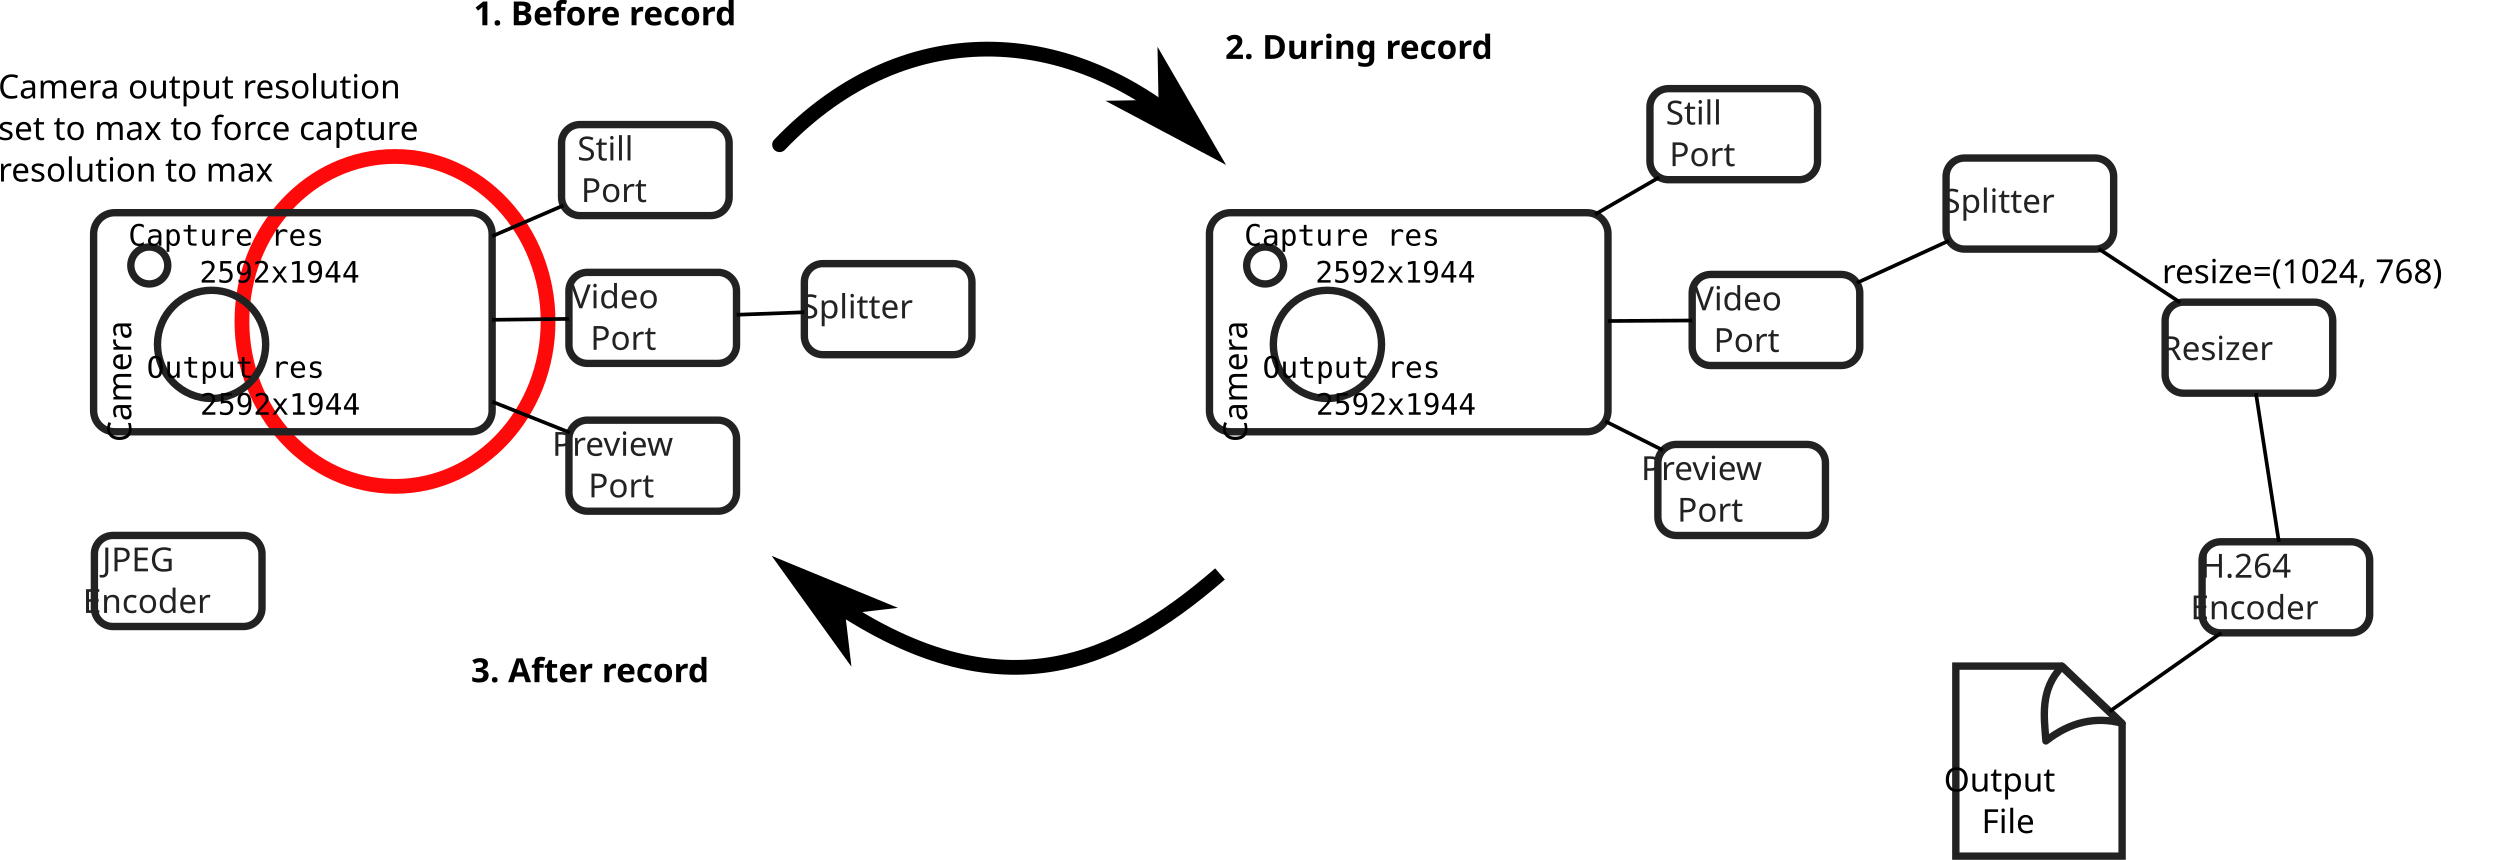
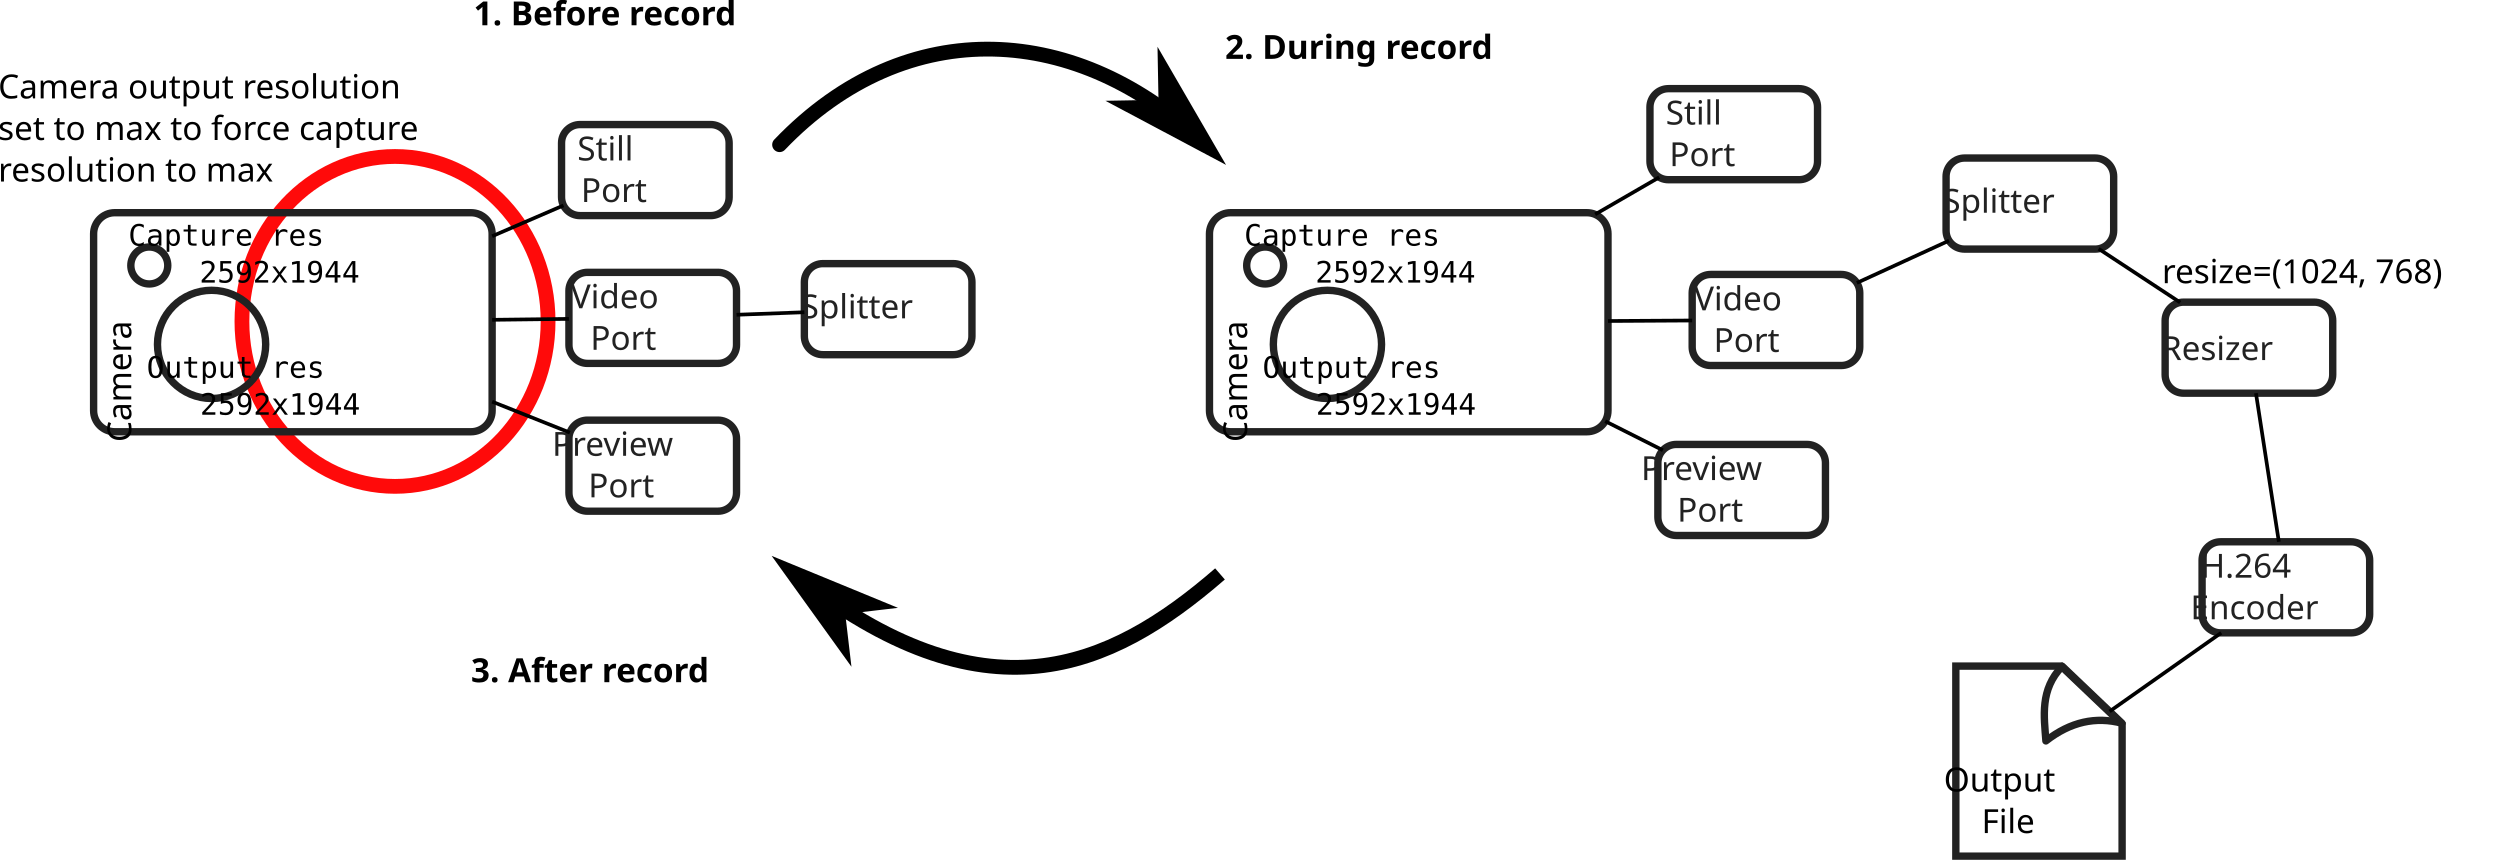
<svg xmlns="http://www.w3.org/2000/svg" width="676.61" height="232.708" id="svg7222" version="1.1">
  <defs id="defs7224">
    <marker orient="auto" refY="0" refX="0" id="Arrow1Mend" style="overflow:visible">
      <path id="path4771" d="M 0,0 5,-5 -12.5,0 5,5 0,0 z" style="fill-rule:evenodd;stroke:#000000;stroke-width:1pt" transform="matrix(-0.4,0,0,-0.4,-4,0)" />
    </marker>
  </defs>
  <g id="layer1" transform="translate(-10.23605,-56.58495)">
-     <path style="fill:none;stroke:#ff0a0a;stroke-width:4;stroke-linecap:round;stroke-linejoin:round;stroke-miterlimit:4;stroke-opacity:1;stroke-dasharray:none;stroke-dashoffset:0" id="path7410" d="m 160,102.005 c 0,24.656 -18.548,44.643 -41.429,44.643 -22.88,0 -41.429,-19.987 -41.429,-44.643 0,-24.656 18.548,-44.643 41.429,-44.643 22.88,0 41.429,19.987 41.429,44.643 z" transform="translate(-1.428571,41.57143)" />
+     <path style="fill:none;stroke:#ff0a0a;stroke-width:4;stroke-linecap:round;stroke-linejoin:round;stroke-miterlimit:4;stroke-opacity:1;stroke-dasharray:none;stroke-dashoffset:0" id="path7410" d="M 160,102.005 A 41.429,44.643 0 0 1 118.571,146.648 41.429,44.643 0 0 1 77.143,102.005 41.429,44.643 0 0 1 118.571,57.362 41.429,44.643 0 0 1 160,102.005 Z" transform="translate(-1.428571,41.57143)" />
    <g id="g3827" transform="translate(-19.14286,21.50254)">
      <rect ry="5" y="68.791" x="181.357" height="24.643" width="45.357" id="rect3764" style="fill:none;stroke:#222222;stroke-width:2;stroke-linecap:square;stroke-linejoin:miter;stroke-miterlimit:4;stroke-opacity:1;stroke-dasharray:none;stroke-dashoffset:0" />
      <text id="text3776" y="78.502" x="203.731" style="font-size:9px;font-style:normal;font-weight:normal;text-align:center;line-height:125%;letter-spacing:0px;word-spacing:0px;text-anchor:middle;fill:#222222;fill-opacity:1;stroke:none;font-family:Sans" xml:space="preserve">
        <tspan id="tspan3780" y="78.502" x="203.731">Still</tspan>
        <tspan y="89.752" x="203.731" id="tspan3863">Port</tspan>
      </text>
    </g>
    <g id="g3833" transform="translate(-17.14286,25.50254)">
      <rect style="fill:none;stroke:#222222;stroke-width:2;stroke-linecap:square;stroke-linejoin:miter;stroke-miterlimit:4;stroke-opacity:1;stroke-dasharray:none;stroke-dashoffset:0" id="rect3766" width="45.357" height="24.643" x="181.357" y="104.791" ry="5" />
      <text id="text3782" y="114.502" x="204.277" style="font-size:9px;font-style:normal;font-weight:normal;text-align:center;line-height:125%;letter-spacing:0px;word-spacing:0px;text-anchor:middle;fill:#222222;fill-opacity:1;stroke:none;font-family:Sans" xml:space="preserve">
        <tspan id="tspan3786" y="114.502" x="204.277">Video</tspan>
        <tspan y="125.752" x="204.277" id="tspan3867">Port</tspan>
      </text>
    </g>
    <g id="g3839" transform="translate(-17.14286,29.50254)">
      <rect ry="5" y="140.791" x="181.357" height="24.643" width="45.357" id="rect3768" style="fill:none;stroke:#222222;stroke-width:2;stroke-linecap:square;stroke-linejoin:miter;stroke-miterlimit:4;stroke-opacity:1;stroke-dasharray:none;stroke-dashoffset:0" />
      <text id="text3788" y="150.436" x="203.706" style="font-size:9px;font-style:normal;font-weight:normal;text-align:center;line-height:125%;letter-spacing:0px;word-spacing:0px;text-anchor:middle;fill:#222222;fill-opacity:1;stroke:none;font-family:Sans" xml:space="preserve">
        <tspan id="tspan3792" y="150.436" x="203.706">Preview</tspan>
        <tspan y="161.686" x="203.706" id="tspan3871">Port</tspan>
-       </text>
-     </g>
-     <g transform="translate(-145.5696,132.7117)" id="g3847">
-       <rect style="fill:none;stroke:#222222;stroke-width:2;stroke-linecap:square;stroke-linejoin:miter;stroke-miterlimit:4;stroke-opacity:1;stroke-dasharray:none;stroke-dashoffset:0" id="rect3849" width="45.357" height="24.643" x="181.357" y="68.791" ry="5" />
-       <text xml:space="preserve" style="font-size:9px;font-style:normal;font-weight:normal;text-align:center;line-height:125%;letter-spacing:0px;word-spacing:0px;text-anchor:middle;fill:#222222;fill-opacity:1;stroke:none;font-family:Sans" x="203.731" y="78.502" id="text3851">
-         <tspan x="203.731" y="78.502" id="tspan3855">JPEG</tspan>
-         <tspan x="203.731" y="89.752" id="tspan3859">Encoder</tspan>
      </text>
    </g>
    <g id="g3873" transform="translate(424.859,134.426)">
      <rect ry="5" y="68.791" x="181.357" height="24.643" width="45.357" id="rect3875" style="fill:none;stroke:#222222;stroke-width:2;stroke-linecap:square;stroke-linejoin:miter;stroke-miterlimit:4;stroke-opacity:1;stroke-dasharray:none;stroke-dashoffset:0" />
      <text id="text3877" y="78.502" x="203.731" style="font-size:9px;font-style:normal;font-weight:normal;text-align:center;line-height:125%;letter-spacing:0px;word-spacing:0px;text-anchor:middle;fill:#222222;fill-opacity:1;stroke:none;font-family:Sans" xml:space="preserve">
        <tspan id="tspan3879" y="78.502" x="203.731">H.264</tspan>
        <tspan id="tspan3881" y="89.752" x="203.731">Encoder</tspan>
      </text>
    </g>
    <g id="g3906" transform="translate(-17.42675,41.14032)">
      <rect style="fill:none;stroke:#222222;stroke-width:2;stroke-linecap:square;stroke-linejoin:miter;stroke-miterlimit:4;stroke-opacity:1;stroke-dasharray:none;stroke-dashoffset:0" id="rect3885" width="45.357" height="24.643" x="245.357" y="86.791" ry="5" />
      <text xml:space="preserve" style="font-size:9px;font-style:normal;font-weight:normal;text-align:center;line-height:125%;letter-spacing:0px;word-spacing:0px;text-anchor:middle;fill:#222222;fill-opacity:1;stroke:none;font-family:Sans" x="267.743" y="101.595" id="text3887">
        <tspan x="267.743" y="101.595" id="tspan3891">Splitter</tspan>
      </text>
    </g>
    <g id="g3914" transform="translate(292.859,51.56889)">
      <rect ry="5" y="86.791" x="303.357" height="24.643" width="45.357" id="rect3897" style="fill:none;stroke:#222222;stroke-width:2;stroke-linecap:square;stroke-linejoin:miter;stroke-miterlimit:4;stroke-opacity:1;stroke-dasharray:none;stroke-dashoffset:0" />
      <text id="text3899" y="102.467" x="325.598" style="font-size:9px;font-style:normal;font-weight:normal;text-align:center;line-height:125%;letter-spacing:0px;word-spacing:0px;text-anchor:middle;fill:#222222;fill-opacity:1;stroke:none;font-family:Sans" xml:space="preserve">
        <tspan id="tspan3901" y="102.467" x="325.598">Resizer</tspan>
      </text>
    </g>
    <g transform="translate(14.85714,79.50254)" id="g3950">
      <rect ry="5.714" y="34.648" x="20.714" height="59.286" width="107.857" id="rect2985" style="fill:none;stroke:#222222;stroke-width:2;stroke-miterlimit:4;stroke-opacity:1;stroke-dasharray:none" />
-       <path transform="translate(-49.50001,-32.78572)" d="m 116.786,103.076 c 0,8.087 -6.556,14.643 -14.643,14.643 -8.087,0 -14.643,-6.556 -14.643,-14.643 0,-8.087 6.556,-14.643 14.643,-14.643 8.087,0 14.643,6.556 14.643,14.643 z" id="path3755" style="fill:none;stroke:#222222;stroke-width:2;stroke-linecap:square;stroke-linejoin:miter;stroke-miterlimit:4;stroke-opacity:1;stroke-dasharray:none;stroke-dashoffset:0" />
+       <path transform="translate(-49.50001,-32.78572)" d="M 116.786,103.076 A 14.643,14.643 0 0 1 102.143,117.719 14.643,14.643 0 0 1 87.5,103.076 14.643,14.643 0 0 1 102.143,88.434 14.643,14.643 0 0 1 116.786,103.076 Z" id="path3755" style="fill:none;stroke:#222222;stroke-width:2;stroke-linecap:square;stroke-linejoin:miter;stroke-miterlimit:4;stroke-opacity:1;stroke-dasharray:none;stroke-dashoffset:0" />
      <rect ry="5" y="43.934" x="30.786" height="10" width="10" id="rect3757" style="fill:none;stroke:#222222;stroke-width:2;stroke-linecap:square;stroke-linejoin:miter;stroke-miterlimit:4;stroke-opacity:1;stroke-dasharray:none;stroke-dashoffset:0" />
      <text id="text3919" y="43.565" x="126.43" style="font-size:8px;font-style:normal;font-variant:normal;font-weight:normal;font-stretch:normal;text-align:end;line-height:125%;letter-spacing:0px;word-spacing:0px;text-anchor:end;fill:#000000;fill-opacity:1;stroke:none;font-family:Monospace;-inkscape-font-specification:Monospace" xml:space="preserve">
        <tspan id="tspan3923" y="43.565" x="126.43">Capture res</tspan>
        <tspan id="tspan3925" y="53.565" x="126.43">2592x1944</tspan>
      </text>
      <text id="text3927" y="79.324" x="126.585" style="font-size:8px;font-style:normal;font-variant:normal;font-weight:normal;font-stretch:normal;text-align:end;line-height:125%;letter-spacing:0px;word-spacing:0px;text-anchor:end;fill:#000000;fill-opacity:1;stroke:none;font-family:Monospace;-inkscape-font-specification:Monospace" xml:space="preserve">
        <tspan id="tspan3931" y="79.324" x="126.585">Output res</tspan>
        <tspan id="tspan3933" y="89.324" x="126.585">2592x1944</tspan>
      </text>
      <text transform="matrix(0,-1,1,0,0,0)" id="text3944" y="30.897" x="-72.11" style="font-size:9px;font-style:normal;font-weight:normal;text-align:center;line-height:125%;letter-spacing:0px;word-spacing:0px;text-anchor:middle;fill:#000000;fill-opacity:1;stroke:none;font-family:Sans" xml:space="preserve">
        <tspan y="30.897" x="-72.11" id="tspan3946">Camera</tspan>
      </text>
    </g>
    <path style="fill:none;stroke:#000000;stroke-width:1px;stroke-linecap:butt;stroke-linejoin:miter;stroke-opacity:1" d="m 143.429,120.514 19.312,-8.336" id="path3963" />
    <path style="fill:none;stroke:#000000;stroke-width:1px;stroke-linecap:butt;stroke-linejoin:miter;stroke-opacity:1" d="m 143.429,143.141 20.786,-0.252" id="path3965" />
    <path style="fill:none;stroke:#000000;stroke-width:1px;stroke-linecap:butt;stroke-linejoin:miter;stroke-opacity:1" d="m 143.429,165.29 21.05,8.391" id="path3969" />
    <g id="g3997" transform="translate(426.7143,85.21682)">
      <g transform="translate(-10,20.71429)" id="g3987">
        <path style="fill:none;stroke:#222222;stroke-width:2;stroke-linecap:square;stroke-linejoin:miter;stroke-miterlimit:4;stroke-opacity:1;stroke-dashoffset:0" d="m 122.857,130.934 28.5,0 16.5,15.714 0,35.714 -45,0 z" id="rect3971" />
        <path style="fill:none;stroke:#222222;stroke-width:2;stroke-linecap:butt;stroke-linejoin:round;stroke-miterlimit:4;stroke-opacity:1;stroke-dasharray:none" d="m 151.649,130.977 c -6.093,6.294 -4.896,13.611 -4.419,20.203 6.713,-5.226 13.532,-6.639 20.582,-4.798 z" id="path3974" />
      </g>
      <text id="text3991" y="185.576" x="135.214" style="font-size:9px;font-style:normal;font-weight:normal;text-align:center;line-height:125%;letter-spacing:0px;word-spacing:0px;text-anchor:middle;fill:#000000;fill-opacity:1;stroke:none;font-family:Sans" xml:space="preserve">
        <tspan y="185.576" x="135.214" id="tspan3993">Output</tspan>
        <tspan id="tspan3995" y="196.826" x="135.214">File</tspan>
      </text>
    </g>
    <text xml:space="preserve" style="font-size:9px;font-style:normal;font-weight:normal;text-align:start;line-height:125%;letter-spacing:0px;word-spacing:0px;text-anchor:start;fill:#000000;fill-opacity:1;stroke:none;font-family:Sans" x="9.748" y="83.219" id="text7412">
      <tspan x="9.748" y="83.219" id="tspan7416">Camera output resolution</tspan>
      <tspan x="9.748" y="94.469" id="tspan7420">set to max to force capture</tspan>
      <tspan x="9.748" y="105.719" id="tspan7422">resolution to max</tspan>
    </text>
    <g transform="translate(275.4286,11.78825)" id="g7469">
      <rect style="fill:none;stroke:#222222;stroke-width:2;stroke-linecap:square;stroke-linejoin:miter;stroke-miterlimit:4;stroke-opacity:1;stroke-dasharray:none;stroke-dashoffset:0" id="rect7471" width="45.357" height="24.643" x="181.357" y="68.791" ry="5" />
      <text xml:space="preserve" style="font-size:9px;font-style:normal;font-weight:normal;text-align:center;line-height:125%;letter-spacing:0px;word-spacing:0px;text-anchor:middle;fill:#222222;fill-opacity:1;stroke:none;font-family:Sans" x="203.731" y="78.502" id="text7473">
        <tspan x="203.731" y="78.502" id="tspan7475">Still</tspan>
        <tspan id="tspan7477" x="203.731" y="89.752">Port</tspan>
      </text>
    </g>
    <g transform="translate(286.8571,26.07397)" id="g7479">
      <rect ry="5" y="104.791" x="181.357" height="24.643" width="45.357" id="rect7481" style="fill:none;stroke:#222222;stroke-width:2;stroke-linecap:square;stroke-linejoin:miter;stroke-miterlimit:4;stroke-opacity:1;stroke-dasharray:none;stroke-dashoffset:0" />
      <text xml:space="preserve" style="font-size:9px;font-style:normal;font-weight:normal;text-align:center;line-height:125%;letter-spacing:0px;word-spacing:0px;text-anchor:middle;fill:#222222;fill-opacity:1;stroke:none;font-family:Sans" x="204.277" y="114.502" id="text7483">
        <tspan x="204.277" y="114.502" id="tspan7485">Video</tspan>
        <tspan id="tspan7487" x="204.277" y="125.752">Port</tspan>
      </text>
    </g>
    <g transform="translate(277.5714,36.07397)" id="g7489">
      <rect style="fill:none;stroke:#222222;stroke-width:2;stroke-linecap:square;stroke-linejoin:miter;stroke-miterlimit:4;stroke-opacity:1;stroke-dasharray:none;stroke-dashoffset:0" id="rect7491" width="45.357" height="24.643" x="181.357" y="140.791" ry="5" />
      <text xml:space="preserve" style="font-size:9px;font-style:normal;font-weight:normal;text-align:center;line-height:125%;letter-spacing:0px;word-spacing:0px;text-anchor:middle;fill:#222222;fill-opacity:1;stroke:none;font-family:Sans" x="203.706" y="150.436" id="text7493">
        <tspan x="203.706" y="150.436" id="tspan7495">Preview</tspan>
        <tspan id="tspan7497" x="203.706" y="161.686">Port</tspan>
      </text>
    </g>
    <g id="g7499" transform="translate(316.8571,79.50254)">
      <rect style="fill:none;stroke:#222222;stroke-width:2;stroke-miterlimit:4;stroke-opacity:1;stroke-dasharray:none" id="rect7501" width="107.857" height="59.286" x="20.714" y="34.648" ry="5.714" />
-       <path style="fill:none;stroke:#222222;stroke-width:2;stroke-linecap:square;stroke-linejoin:miter;stroke-miterlimit:4;stroke-opacity:1;stroke-dasharray:none;stroke-dashoffset:0" id="path7503" d="m 116.786,103.076 c 0,8.087 -6.556,14.643 -14.643,14.643 -8.087,0 -14.643,-6.556 -14.643,-14.643 0,-8.087 6.556,-14.643 14.643,-14.643 8.087,0 14.643,6.556 14.643,14.643 z" transform="translate(-49.50001,-32.78572)" />
+       <path style="fill:none;stroke:#222222;stroke-width:2;stroke-linecap:square;stroke-linejoin:miter;stroke-miterlimit:4;stroke-opacity:1;stroke-dasharray:none;stroke-dashoffset:0" id="path7503" d="M 116.786,103.076 A 14.643,14.643 0 0 1 102.143,117.719 14.643,14.643 0 0 1 87.5,103.076 14.643,14.643 0 0 1 102.143,88.434 14.643,14.643 0 0 1 116.786,103.076 Z" transform="translate(-49.50001,-32.78572)" />
      <rect style="fill:none;stroke:#222222;stroke-width:2;stroke-linecap:square;stroke-linejoin:miter;stroke-miterlimit:4;stroke-opacity:1;stroke-dasharray:none;stroke-dashoffset:0" id="rect7505" width="10" height="10" x="30.786" y="43.934" ry="5" />
      <text xml:space="preserve" style="font-size:8px;font-style:normal;font-variant:normal;font-weight:normal;font-stretch:normal;text-align:end;line-height:125%;letter-spacing:0px;word-spacing:0px;text-anchor:end;fill:#000000;fill-opacity:1;stroke:none;font-family:Monospace;-inkscape-font-specification:Monospace" x="126.43" y="43.565" id="text7507">
        <tspan x="126.43" y="43.565" id="tspan7509">Capture res</tspan>
        <tspan x="126.43" y="53.565" id="tspan7511">2592x1944</tspan>
      </text>
      <text xml:space="preserve" style="font-size:8px;font-style:normal;font-variant:normal;font-weight:normal;font-stretch:normal;text-align:end;line-height:125%;letter-spacing:0px;word-spacing:0px;text-anchor:end;fill:#000000;fill-opacity:1;stroke:none;font-family:Monospace;-inkscape-font-specification:Monospace" x="126.585" y="79.324" id="text7513">
        <tspan x="126.585" y="79.324" id="tspan7515">Output res</tspan>
        <tspan x="126.585" y="89.324" id="tspan7517">2592x1944</tspan>
      </text>
      <text xml:space="preserve" style="font-size:9px;font-style:normal;font-weight:normal;text-align:center;line-height:125%;letter-spacing:0px;word-spacing:0px;text-anchor:middle;fill:#000000;fill-opacity:1;stroke:none;font-family:Sans" x="-72.11" y="30.897" id="text7519" transform="matrix(0,-1,1,0,0,0)">
        <tspan id="tspan7521" x="-72.11" y="30.897">Camera</tspan>
      </text>
    </g>
    <path style="fill:none;stroke:#000000;stroke-width:1px;stroke-linecap:butt;stroke-linejoin:miter;stroke-opacity:1" d="m 209.571,141.774 18.359,-0.681" id="path7539" />
    <g transform="translate(291.5732,12.56889)" id="g7541">
      <rect ry="5" y="86.791" x="245.357" height="24.643" width="45.357" id="rect7543" style="fill:none;stroke:#222222;stroke-width:2;stroke-linecap:square;stroke-linejoin:miter;stroke-miterlimit:4;stroke-opacity:1;stroke-dasharray:none;stroke-dashoffset:0" />
      <text id="text7545" y="101.595" x="267.743" style="font-size:9px;font-style:normal;font-weight:normal;text-align:center;line-height:125%;letter-spacing:0px;word-spacing:0px;text-anchor:middle;fill:#222222;fill-opacity:1;stroke:none;font-family:Sans" xml:space="preserve">
        <tspan id="tspan7547" y="101.595" x="267.743">Splitter</tspan>
      </text>
    </g>
    <path style="fill:none;stroke:#000000;stroke-width:1px;stroke-linecap:butt;stroke-linejoin:miter;stroke-opacity:1" d="m 441.954,114.603 17.348,-10.037" id="path7549" />
    <path style="fill:none;stroke:#000000;stroke-width:1px;stroke-linecap:butt;stroke-linejoin:miter;stroke-opacity:1" d="m 445.429,143.464 22.786,-0.139" id="path7551" />
    <path style="fill:none;stroke:#000000;stroke-width:1px;stroke-linecap:butt;stroke-linejoin:miter;stroke-opacity:1" d="m 444.669,170.578 15.609,7.863" id="path7553" />
    <path style="fill:none;stroke:#000000;stroke-width:1px;stroke-linecap:butt;stroke-linejoin:miter;stroke-opacity:1" d="m 512.777,133.153 24.947,-11.438" id="path7555" />
    <path style="fill:none;stroke:#000000;stroke-width:1px;stroke-linecap:butt;stroke-linejoin:miter;stroke-opacity:1" d="m 578.211,123.918 22.082,14.526" id="path7557" />
    <path style="fill:none;stroke:#000000;stroke-width:1px;stroke-linecap:butt;stroke-linejoin:miter;stroke-opacity:1" d="m 620.794,163.003 6.2,40.214" id="path7561" />
    <path style="fill:none;stroke:#000000;stroke-width:1px;stroke-linecap:butt;stroke-linejoin:miter;stroke-opacity:1" d="m 611.392,227.86 -30.209,21.266" id="path7563" />
    <text xml:space="preserve" style="font-size:9px;font-style:normal;font-weight:normal;text-align:center;line-height:125%;letter-spacing:0px;word-spacing:0px;text-anchor:middle;fill:#000000;fill-opacity:1;stroke:none;font-family:Sans" x="639.165" y="133.232" id="text7565">
      <tspan x="639.165" y="133.232" id="tspan7571">resize=(1024, 768)</tspan>
    </text>
    <text xml:space="preserve" style="font-size:9px;font-style:normal;font-weight:bold;text-align:center;line-height:125%;letter-spacing:0px;word-spacing:0px;text-anchor:middle;fill:#000000;fill-opacity:1;stroke:none;font-family:Sans;-inkscape-font-specification:Sans Bold" x="179.807" y="63.423" id="text7577">
      <tspan id="tspan7579" x="179.807" y="63.423">1. Before record</tspan>
    </text>
    <text xml:space="preserve" style="font-size:9px;font-style:normal;font-weight:bold;text-align:center;line-height:125%;letter-spacing:0px;word-spacing:0px;text-anchor:middle;fill:#000000;fill-opacity:1;stroke:none;font-family:Sans;-inkscape-font-specification:Sans Bold" x="383.858" y="72.514" id="text7581">
      <tspan id="tspan7583" x="383.858" y="72.514">2. During record</tspan>
    </text>
    <text xml:space="preserve" style="font-size:9px;font-style:normal;font-weight:bold;text-align:center;line-height:125%;letter-spacing:0px;word-spacing:0px;text-anchor:middle;fill:#000000;fill-opacity:1;stroke:none;font-family:Sans;-inkscape-font-specification:Sans Bold" x="175.767" y="241.21" id="text7585">
      <tspan id="tspan7587" x="175.767" y="241.21">3. After record</tspan>
    </text>
    <path style="fill:none;stroke:#000000;stroke-width:4;stroke-linecap:round;stroke-linejoin:miter;stroke-miterlimit:4;stroke-opacity:1;stroke-dasharray:none;marker-end:url(#Arrow1Mend)" d="m 221.223,95.748 c 34.69,-36.258 81.247,-32.678 115.157,0" id="path7589" />
    <path style="fill:none;stroke:#000000;stroke-width:4;stroke-linecap:butt;stroke-linejoin:miter;stroke-miterlimit:4;stroke-opacity:1;stroke-dasharray:none;marker-end:url(#Arrow1Mend)" d="m 340.421,211.915 c -30.044,26.067 -63.783,40.59 -115.157,0" id="path7591" />
  </g>
</svg>
